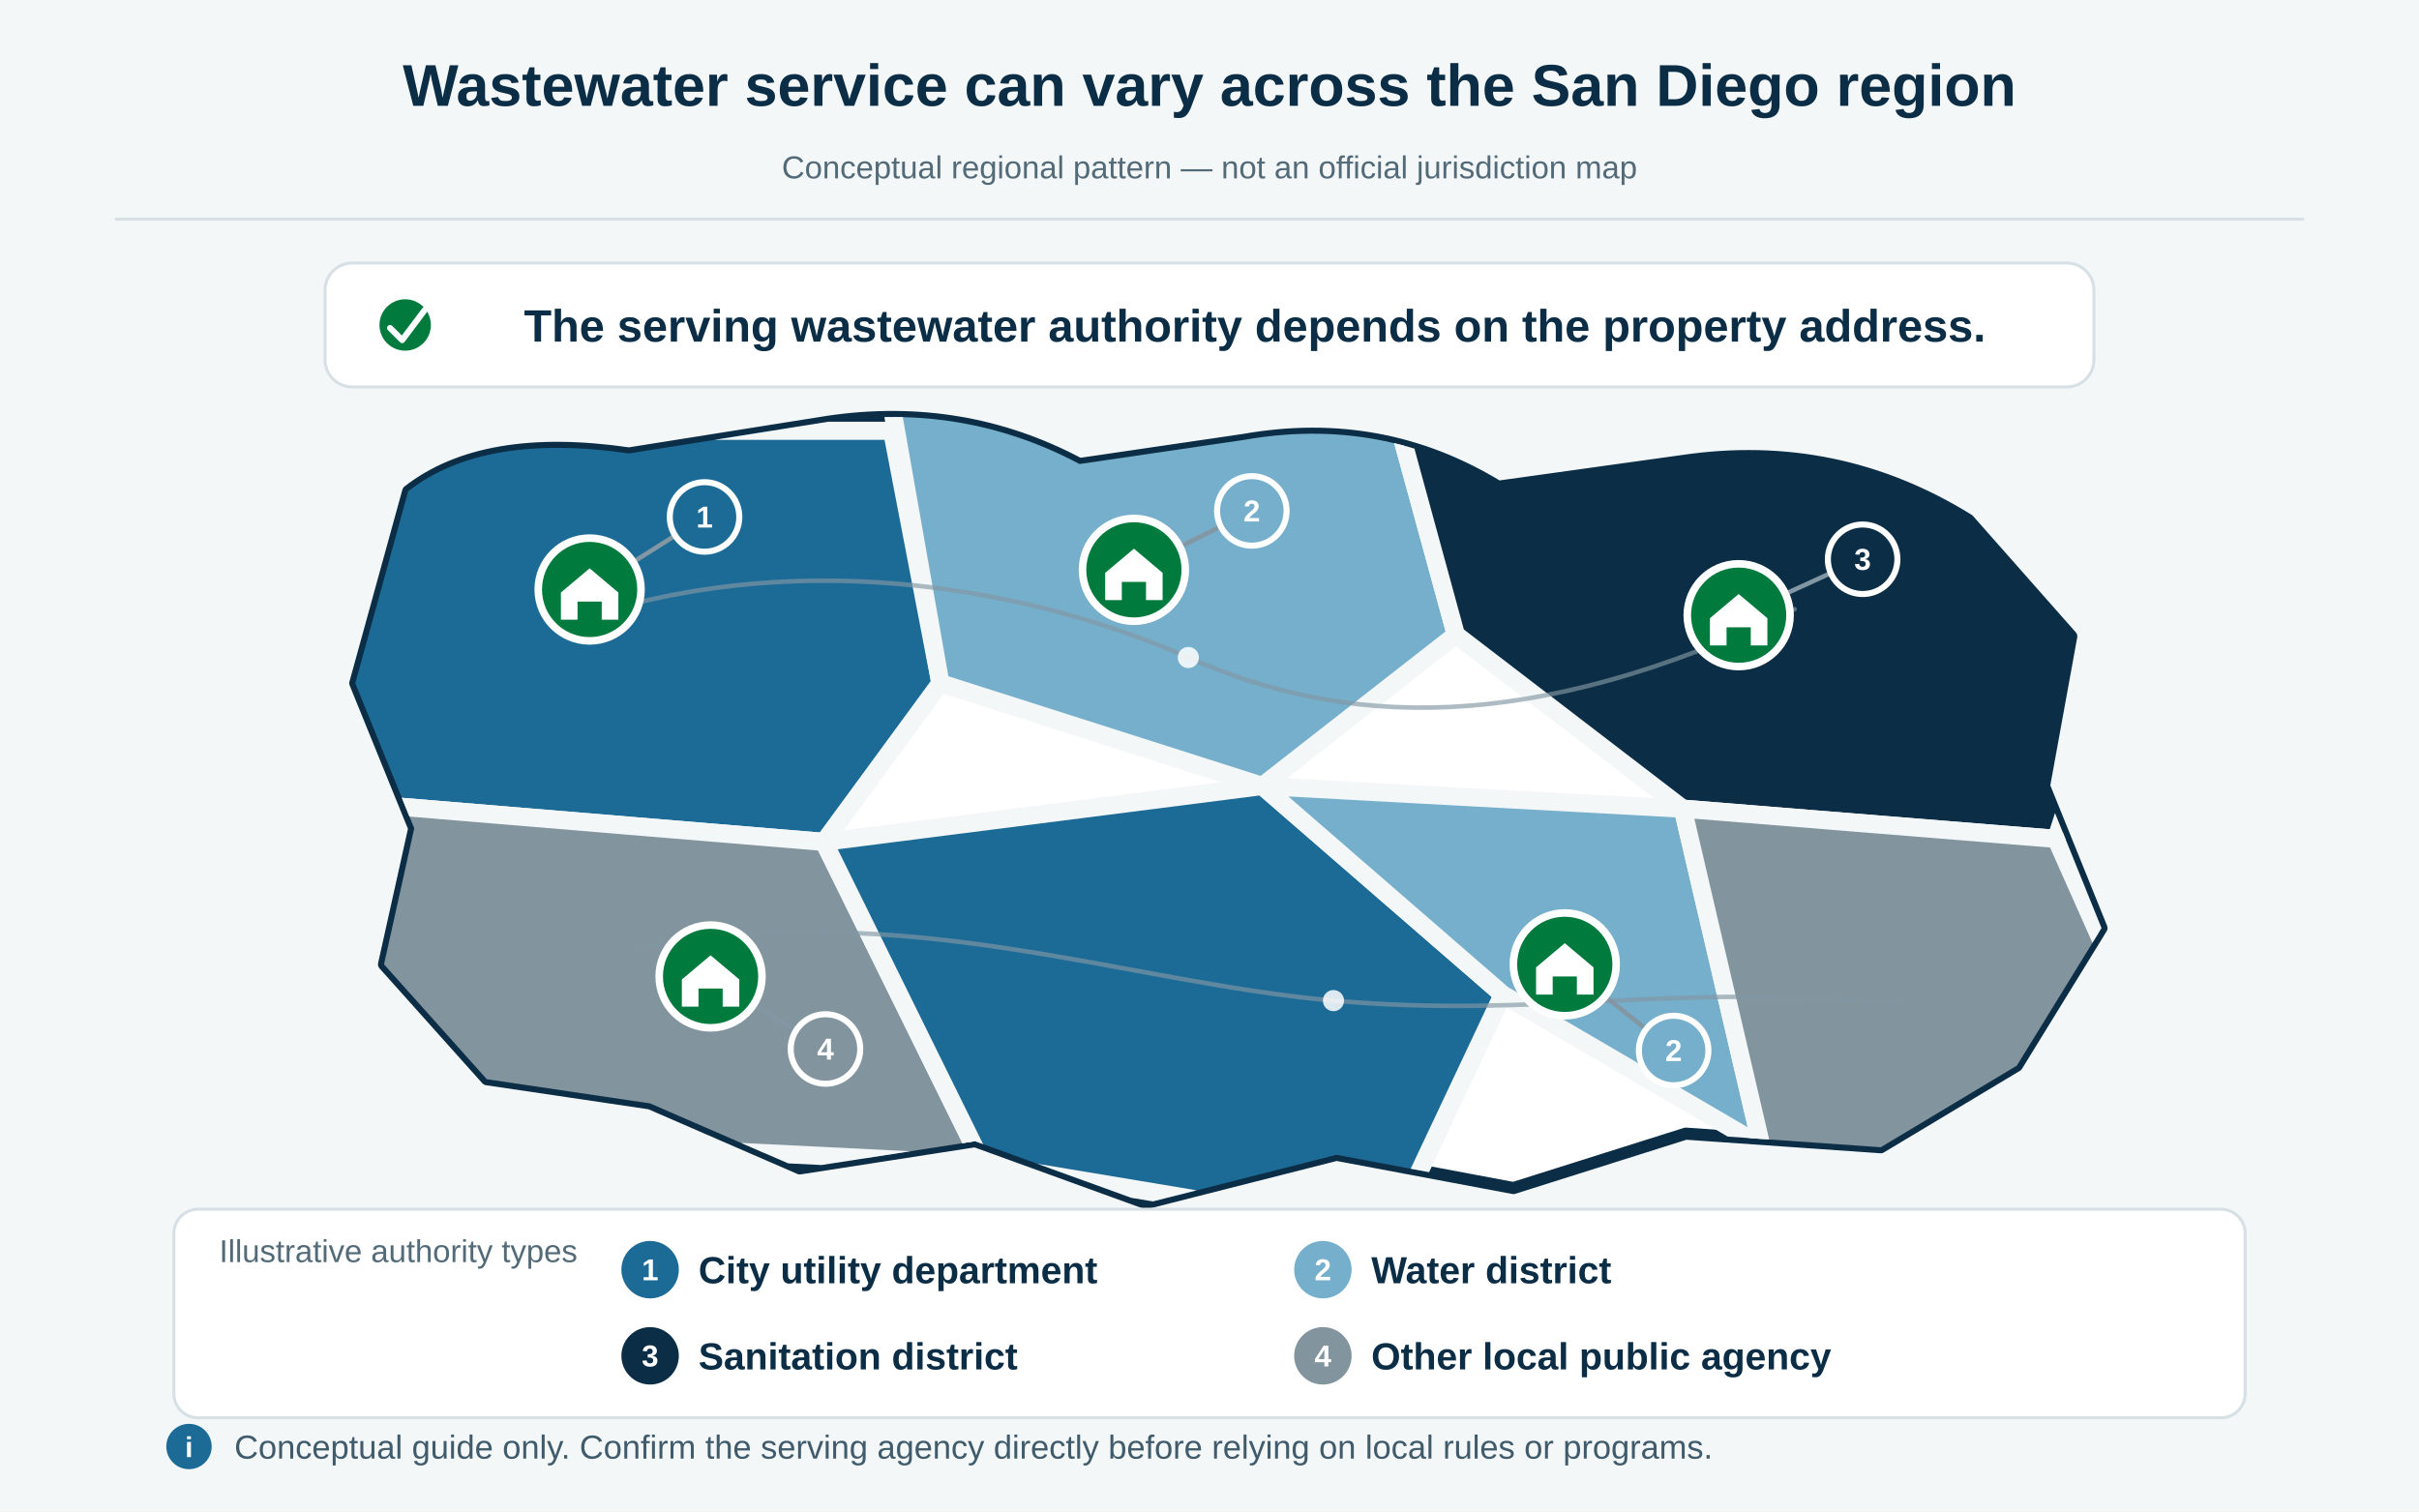
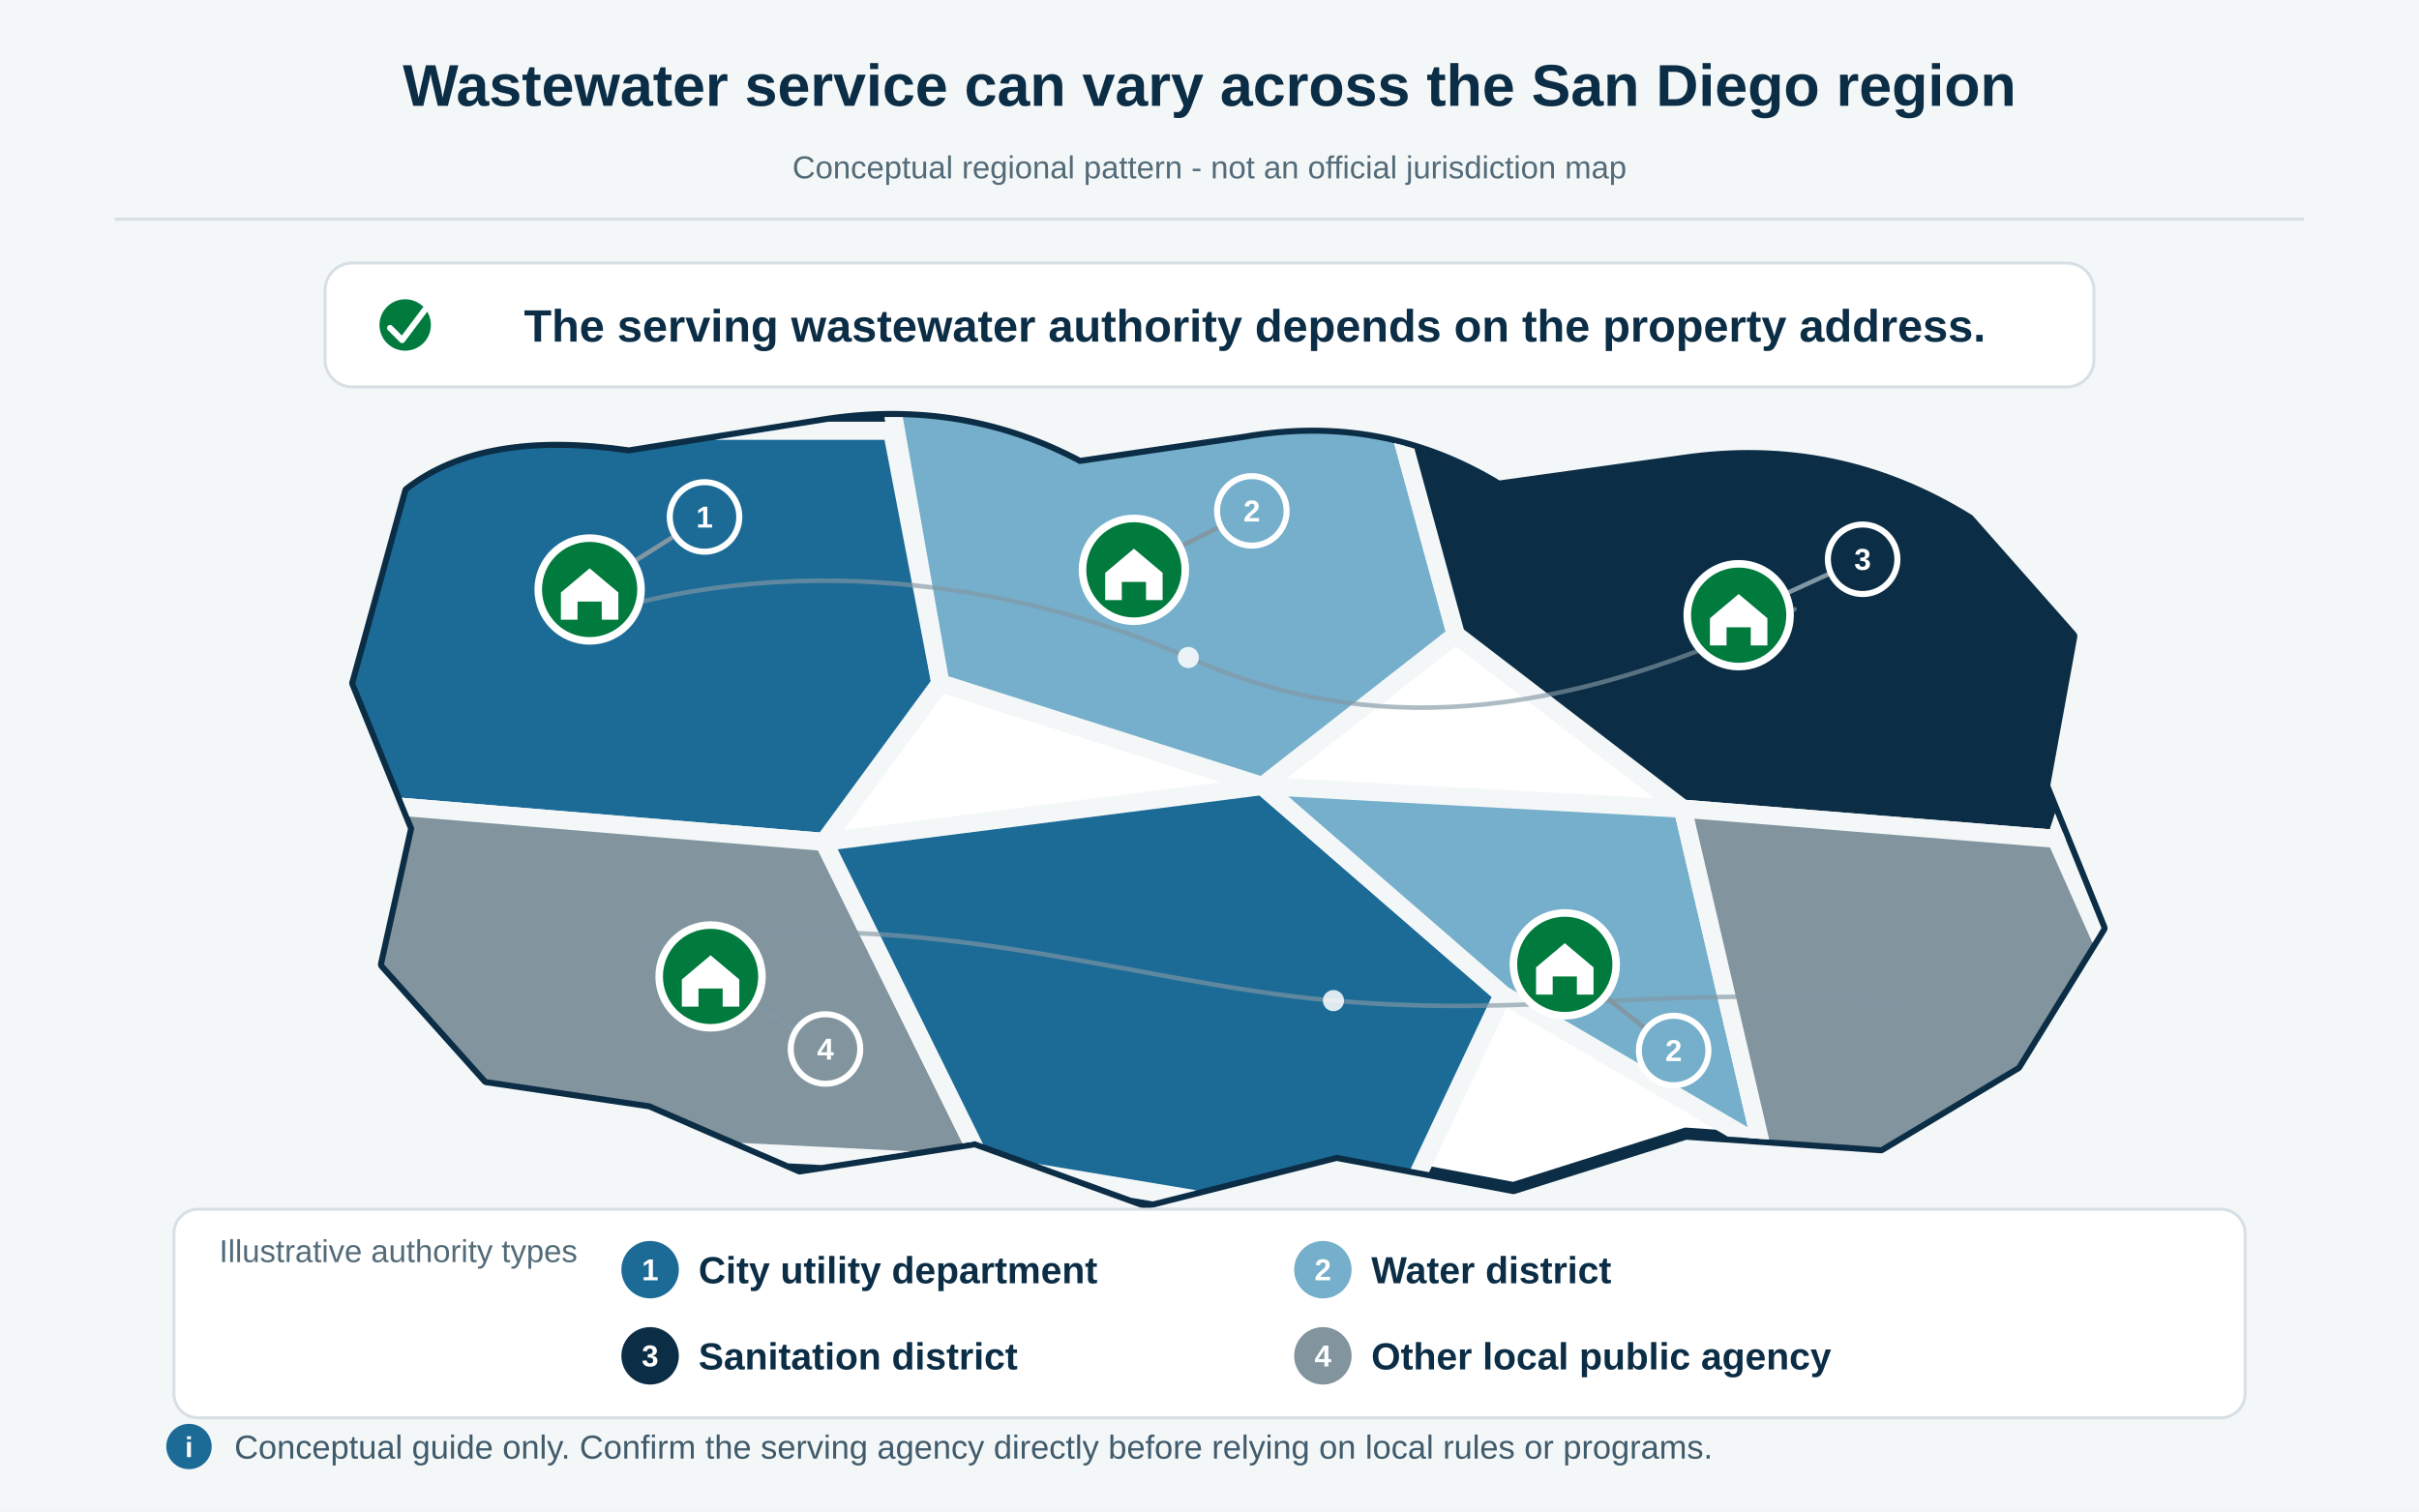
<svg xmlns="http://www.w3.org/2000/svg" viewBox="0 0 1600 1000" width="1600" height="1000" style="display:block;width:100%;height:auto;max-width:1600px" preserveAspectRatio="xMidYMid meet" role="img" aria-labelledby="svg-title svg-desc">
  <style>
    .heading { font: 700 39px Arial, Helvetica, sans-serif; fill: #0B2D45; }
    .statement { font: 700 30px Arial, Helvetica, sans-serif; fill: #0B2D45; }
    .label { font: 600 25px Arial, Helvetica, sans-serif; fill: #0B2D45; }
    .meta { font: 500 21px Arial, Helvetica, sans-serif; fill: #536B78; }
    .qualifier { font: 400 22px Arial, Helvetica, sans-serif; fill: #405B6B; }
    .chip-text { font: 700 20px Arial, Helvetica, sans-serif; fill: #FFFFFF; }
    .support-line { fill: none; stroke: #8297A3; stroke-width: 3; stroke-linecap: round; }
  </style>
  <rect width="1600" height="1000" fill="#F4F7F8" />
  <g id="heading" aria-label="Illustration heading">
    <text x="800" y="70" text-anchor="middle" class="heading">Wastewater service can vary across the San Diego region</text>
-     <text x="800" y="118" text-anchor="middle" class="meta">Conceptual regional pattern — not an official jurisdiction map</text>
+     <text x="800" y="118" text-anchor="middle" class="meta">Conceptual regional pattern - not an official jurisdiction map</text>
    <line x1="76" y1="145" x2="1524" y2="145" stroke="#D7E0E5" stroke-width="2" />
  </g>
  <g id="central-statement" aria-label="Central statement">
    <rect x="215" y="174" width="1170" height="82" rx="18" fill="#FFFFFF" stroke="#D7E0E5" stroke-width="2" />
    <circle cx="268" cy="215" r="17" fill="#007A3D" />
    <path d="M258 217 l8 8 15 -20" fill="none" stroke="#FFFFFF" stroke-width="4" stroke-linecap="round" stroke-linejoin="round" />
    <text x="830" y="226" text-anchor="middle" class="statement">The serving wastewater authority depends on the property address.</text>
  </g>
  <defs>
    <clipPath id="regional-clip">
      <path d="M270 325 Q320 286 416 300 L548 279 Q637 266 714 307 L823 291 Q914 275 991 322 L1113 305 Q1215 290 1302 344 L1370 421 L1352 520 L1390 614 L1334 705 L1244 759 L1115 750 L1001 786 L884 764 L758 796 L645 755 L529 773 L430 730 L322 714 L254 638 L274 548 L235 452 Z" />
    </clipPath>
  </defs>
  <g id="regional-concept" aria-label="Abstract connected service areas">
    <path d="M270 325 Q320 286 416 300 L548 279 Q637 266 714 307 L823 291 Q914 275 991 322 L1113 305 Q1215 290 1302 344 L1370 421 L1352 520 L1390 614 L1334 705 L1244 759 L1115 750 L1001 786 L884 764 L758 796 L645 755 L529 773 L430 730 L322 714 L254 638 L274 548 L235 452 Z" fill="#FFFFFF" stroke="#0B2D45" stroke-width="8" stroke-linejoin="round" />
    <g clip-path="url(#regional-clip)" stroke="#F4F7F8" stroke-width="12" stroke-linejoin="round">
      <path id="area-city-1" aria-label="Conceptual city utility department service area" d="M210 285 H590 L622 452 L545 557 L220 530 Z" fill="#1C6B97" />
      <path id="area-water-1" aria-label="Conceptual water district service area" d="M590 270 H922 L963 420 L835 520 L622 452 Z" fill="#75AFCB" />
      <path id="area-sanitation-1" aria-label="Conceptual sanitation district service area" d="M922 270 H1240 L1415 385 L1360 555 L1113 535 L963 420 Z" fill="#0B2D45" />
      <path id="area-other-1" aria-label="Conceptual other local public agency service area" d="M220 530 L545 557 L650 770 L345 755 L205 650 Z" fill="#82949E" />
      <path id="area-city-2" aria-label="Second conceptual city utility department service area" d="M545 557 L835 520 L994 658 L920 815 L650 770 Z" fill="#1C6B97" />
      <path id="area-water-2" aria-label="Second conceptual water district service area" d="M835 520 L1113 535 L1165 758 L994 658 Z" fill="#75AFCB" />
      <path id="area-other-2" aria-label="Second conceptual other local public agency service area" d="M1113 535 L1360 555 L1420 690 L1248 795 L1165 758 Z" fill="#82949E" />
    </g>
    <path d="M392 407 C535 362 684 390 786 435 S1010 488 1187 403" class="support-line" stroke="#FFFFFF" opacity="0.65" />
    <path d="M425 627 C600 594 744 650 882 662 S1102 650 1257 664" class="support-line" stroke="#FFFFFF" opacity="0.65" />
    <circle cx="786" cy="435" r="7" fill="#FFFFFF" opacity="0.85" />
    <circle cx="882" cy="662" r="7" fill="#FFFFFF" opacity="0.85" />
  </g>
  <g id="property-markers" aria-label="Example residential properties in different conceptual service areas">
    <g id="property-city" aria-label="Example property served by a city utility department">
      <line x1="390" y1="390" x2="455" y2="349" class="support-line" stroke="#FFFFFF" />
      <circle cx="390" cy="390" r="34" fill="#007A3D" stroke="#FFFFFF" stroke-width="5" />
      <path d="M371 392 L390 376 L409 392 V410 H398 V398 H382 V410 H371 Z" fill="#FFFFFF" />
      <circle cx="466" cy="342" r="23" fill="#1C6B97" stroke="#FFFFFF" stroke-width="4" />
      <text x="466" y="349" text-anchor="middle" class="chip-text">1</text>
    </g>
    <g id="property-water" aria-label="Example property served by a water district">
      <line x1="750" y1="377" x2="816" y2="344" class="support-line" stroke="#FFFFFF" />
      <circle cx="750" cy="377" r="34" fill="#007A3D" stroke="#FFFFFF" stroke-width="5" />
      <path d="M731 379 L750 363 L769 379 V397 H758 V385 H742 V397 H731 Z" fill="#FFFFFF" />
      <circle cx="828" cy="338" r="23" fill="#75AFCB" stroke="#FFFFFF" stroke-width="4" />
      <text x="828" y="345" text-anchor="middle" class="chip-text">2</text>
    </g>
    <g id="property-sanitation" aria-label="Example property served by a sanitation district">
      <line x1="1150" y1="407" x2="1220" y2="375" class="support-line" stroke="#FFFFFF" />
      <circle cx="1150" cy="407" r="34" fill="#007A3D" stroke="#FFFFFF" stroke-width="5" />
      <path d="M1131 409 L1150 393 L1169 409 V427 H1158 V415 H1142 V427 H1131 Z" fill="#FFFFFF" />
      <circle cx="1232" cy="370" r="23" fill="#0B2D45" stroke="#FFFFFF" stroke-width="4" />
      <text x="1232" y="377" text-anchor="middle" class="chip-text">3</text>
    </g>
    <g id="property-other" aria-label="Example property served by another local public agency">
      <line x1="470" y1="646" x2="533" y2="686" class="support-line" stroke="#FFFFFF" />
      <circle cx="470" cy="646" r="34" fill="#007A3D" stroke="#FFFFFF" stroke-width="5" />
      <path d="M451 648 L470 632 L489 648 V666 H478 V654 H462 V666 H451 Z" fill="#FFFFFF" />
      <circle cx="546" cy="694" r="23" fill="#82949E" stroke="#FFFFFF" stroke-width="4" />
      <text x="546" y="701" text-anchor="middle" class="chip-text">4</text>
    </g>
    <g id="property-water-second" aria-label="Second example property served by a water district">
      <line x1="1035" y1="638" x2="1094" y2="685" class="support-line" stroke="#FFFFFF" />
      <circle cx="1035" cy="638" r="34" fill="#007A3D" stroke="#FFFFFF" stroke-width="5" />
      <path d="M1016 640 L1035 624 L1054 640 V658 H1043 V646 H1027 V658 H1016 Z" fill="#FFFFFF" />
      <circle cx="1107" cy="695" r="23" fill="#75AFCB" stroke="#FFFFFF" stroke-width="4" />
      <text x="1107" y="702" text-anchor="middle" class="chip-text">2</text>
    </g>
  </g>
  <g id="legend" aria-label="Wastewater authority type categories">
    <rect x="115" y="800" width="1370" height="138" rx="16" fill="#FFFFFF" stroke="#D7E0E5" stroke-width="2" />
    <text x="145" y="835" class="meta">Illustrative authority types</text>
    <circle cx="430" cy="840" r="19" fill="#1C6B97" />
    <text x="430" y="847" text-anchor="middle" class="chip-text">1</text>
    <text x="462" y="849" class="label">City utility department</text>
    <circle cx="875" cy="840" r="19" fill="#75AFCB" />
    <text x="875" y="847" text-anchor="middle" class="chip-text">2</text>
    <text x="907" y="849" class="label">Water district</text>
    <circle cx="430" cy="897" r="19" fill="#0B2D45" />
    <text x="430" y="904" text-anchor="middle" class="chip-text">3</text>
    <text x="462" y="906" class="label">Sanitation district</text>
    <circle cx="875" cy="897" r="19" fill="#82949E" />
    <text x="875" y="904" text-anchor="middle" class="chip-text">4</text>
    <text x="907" y="906" class="label">Other local public agency</text>
  </g>
  <g id="qualifier" aria-label="Conceptual guide qualifier">
    <circle cx="125" cy="957" r="15" fill="#1C6B97" />
    <text x="125" y="964" text-anchor="middle" font-family="Arial, Helvetica, sans-serif" font-size="19" font-weight="700" fill="#FFFFFF">i</text>
    <text x="155" y="965" class="qualifier">Conceptual guide only. Confirm the serving agency directly before relying on local rules or programs.</text>
  </g>
</svg>
